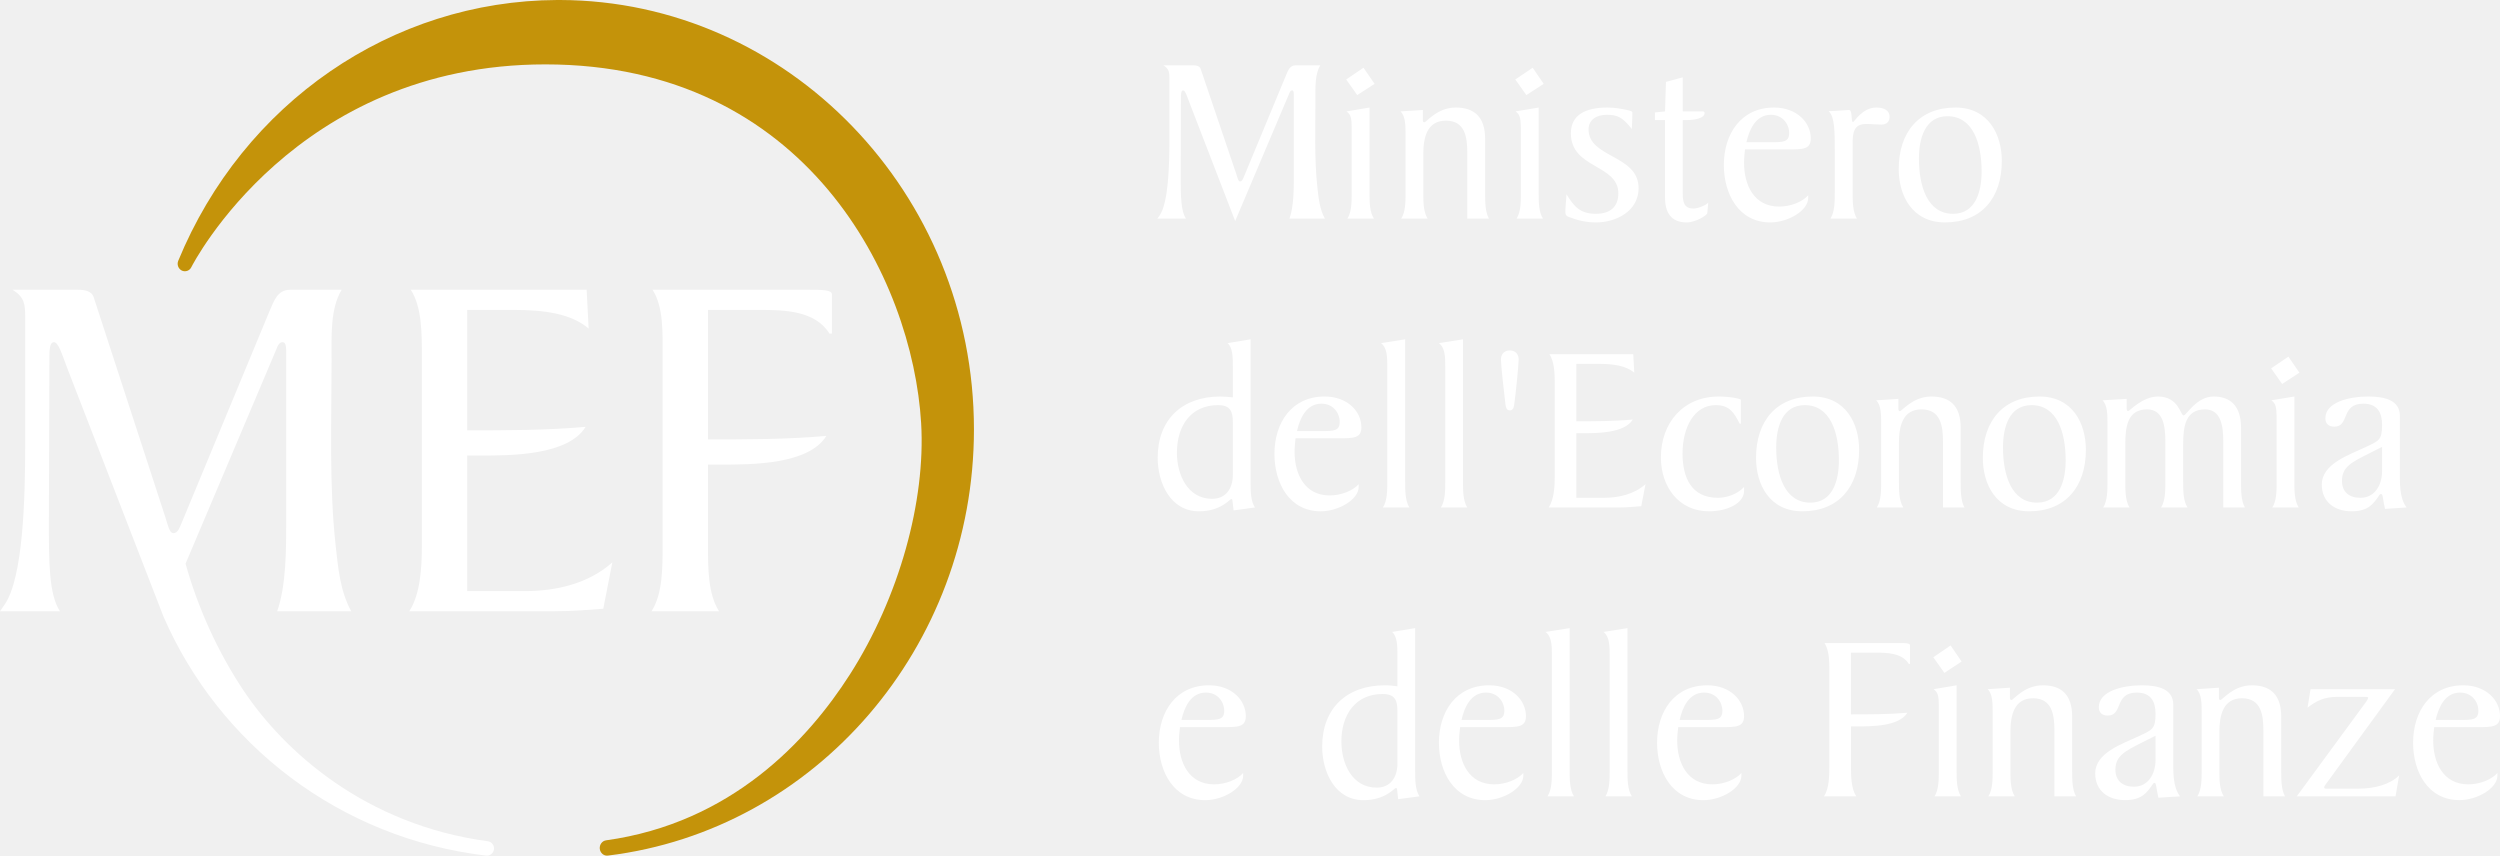
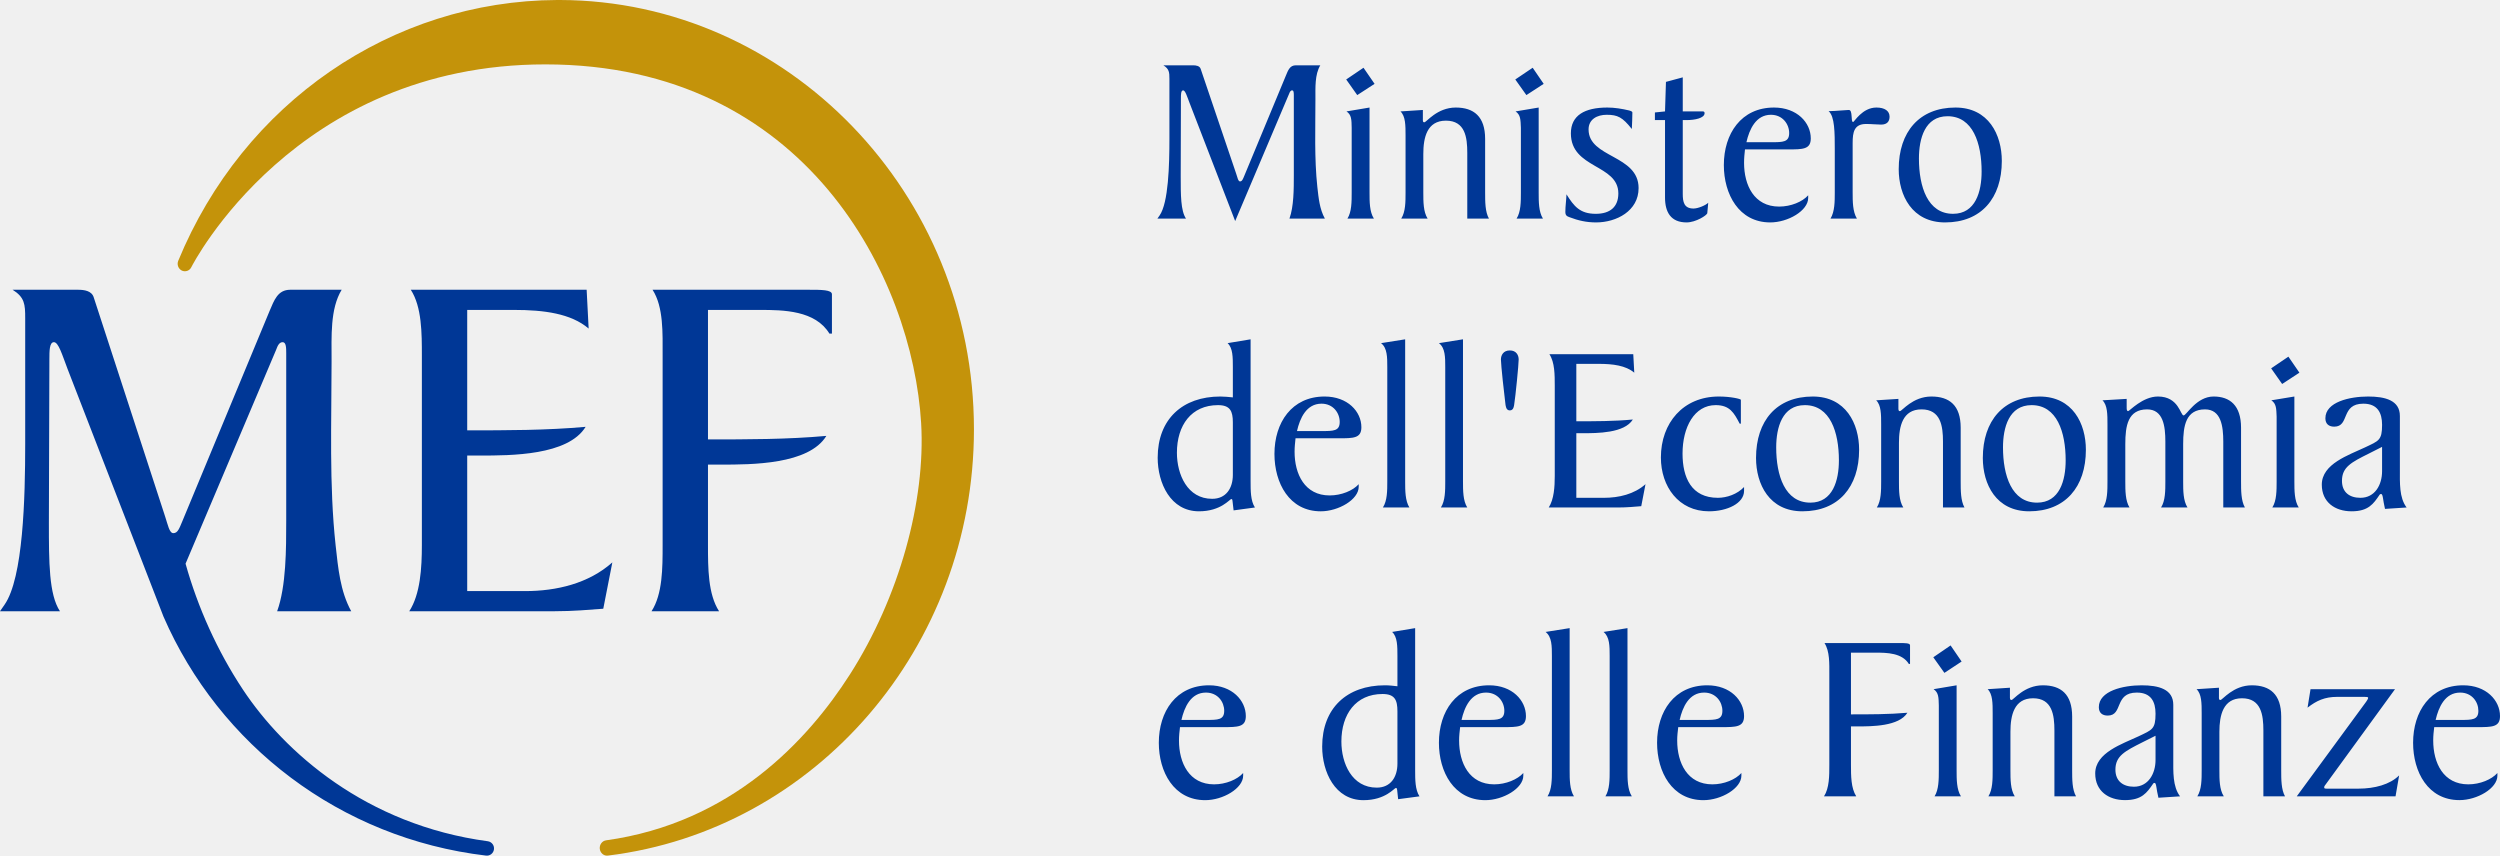
<svg xmlns="http://www.w3.org/2000/svg" version="1.2" width="288.8" height="98.846" xml:space="preserve">
-   <path fill="#FFFFFF" d="M53.972 68.283h6.694c3.61 0 7.334-.873 10.072-3.316L69.69 70.32c-1.573.118-3.493.29-5.59.29H47.279c1.281-1.977 1.455-5.005 1.455-7.625V41.101c0-2.621 0-5.649-1.28-7.628h20.315L68 37.956c-2.037-1.746-5.18-2.154-8.614-2.154h-5.414v13.912c4.482 0 9.198 0 13.68-.407-2.038 3.318-8.616 3.318-12.224 3.318h-1.456zM81.786 62.985c0 2.62 0 5.648 1.28 7.625h-7.8c1.28-1.977 1.28-5.005 1.28-7.625V41.101c0-2.621.117-5.649-1.164-7.628h18.047c1.452 0 2.676 0 2.676.524v4.542h-.29c-1.629-2.68-5.296-2.737-8.033-2.737h-5.996v14.96c4.481 0 9.196 0 13.677-.408-2.034 3.318-8.613 3.318-12.222 3.318h-1.455z" />
+   <path fill="#003796" d="M53.972 68.283h6.694c3.61 0 7.334-.873 10.072-3.316L69.69 70.32c-1.573.118-3.493.29-5.59.29H47.279c1.281-1.977 1.455-5.005 1.455-7.625V41.101c0-2.621 0-5.649-1.28-7.628h20.315L68 37.956c-2.037-1.746-5.18-2.154-8.614-2.154h-5.414v13.912c4.482 0 9.198 0 13.68-.407-2.038 3.318-8.616 3.318-12.224 3.318h-1.456zM81.786 62.985c0 2.62 0 5.648 1.28 7.625h-7.8c1.28-1.977 1.28-5.005 1.28-7.625V41.101c0-2.621.117-5.649-1.164-7.628h18.047c1.452 0 2.676 0 2.676.524v4.542h-.29c-1.629-2.68-5.296-2.737-8.033-2.737h-5.996v14.96c4.481 0 9.196 0 13.677-.408-2.034 3.318-8.613 3.318-12.222 3.318h-1.455z" />
  <path fill="#c4930a" d="M20.59 30.13a.883.883 0 0 0 .412 1.125.822.822 0 0 0 1.099-.389c.116-.234 11.98-23.428 40.897-23.428 30.169 0 42.426 24.784 43.412 41.443.531 8.974-2.52 20.097-8.225 29.027-4.878 7.636-13.724 17.161-28.18 19.168-.455.065-.776.518-.718.99.057.472.47.83.926.774 24.02-2.94 42.297-24.11 42.297-49.24C112.51 22.298 90.984.08 64.7 0h-.335C45.266.08 28.098 11.886 20.589 30.13z" />
-   <path fill="#FFFFFF" d="M18.886 71.23c6.434 14.79 20.372 25.616 37.272 27.61.446.053.85-.282.905-.727a.834.834 0 0 0-.7-.93c-14.098-1.888-23.544-10.346-28.301-17.522-2.963-4.47-5.226-9.523-6.626-14.545l10.465-24.714c.173-.467.349-.874.756-.874.407 0 .407.698.407 1.28v19.327c0 3.26 0 7.567-1.047 10.475h8.556c-1.28-2.327-1.513-5.005-1.803-7.625-.758-6.983-.466-14.26-.466-21.246 0-2.91-.176-6.053 1.165-8.266H33.53c-1.456 0-1.861 1.223-2.386 2.445L21.072 60.193c-.348.814-.523 1.397-1.047 1.397-.465 0-.64-.99-.931-1.863l-8.268-25.38c-.234-.757-1.107-.874-1.805-.874H1.456c1.397.874 1.455 1.688 1.455 3.26v14.552c0 6.288-.234 15.486-2.386 18.57L0 70.611h6.927c-1.28-1.92-1.28-5.703-1.28-10.243l.058-18.92c0-.873 0-1.92.523-1.92.525 0 .932 1.396 1.573 3.084zM152.521 7.545c-.64 1.055-.563 2.559-.563 3.947 0 3.326-.136 6.793.223 10.122.143 1.252.254 2.526.867 3.636h-4.09c.504-1.384.504-3.436.504-4.993v-9.211c0-.276 0-.607-.19-.607-.189 0-.274.185-.362.413l-6.223 14.685-5.263-13.631c-.31-.808-.503-1.467-.75-1.467-.255 0-.255.5-.255.913l-.023 9.015c0 2.169 0 3.976.608 4.883h-3.3l.25-.354c1.03-1.475 1.137-5.852 1.137-8.855v-6.94c0-.753-.032-1.143-.7-1.556h3.444c.34 0 .751.063.866.413l4.101 12.103c.143.417.227.897.442.897.256 0 .343-.285.507-.672l4.803-11.573c.242-.578.444-1.168 1.131-1.168h2.836zM157.511 7.826l1.28 1.86-2.002 1.299-1.276-1.804zm.697 4.597v9.837c0 1.028 0 2.215.504 2.99h-3.054c.488-.775.488-1.962.488-2.99v-7.495c-.016-.947-.016-1.505-.6-1.894zM164.369 12.703v.978c0 .228-.032.447.168.447.25 0 1.468-1.705 3.632-1.705 2.086 0 3.393 1.036 3.393 3.618v6.219c0 1.028 0 2.215.44 2.99H169.5v-7.605c0-1.761-.239-3.707-2.465-3.707-2.194 0-2.614 1.962-2.614 3.85v4.472c0 1.028 0 2.215.498 2.99h-3.048c.498-.775.498-1.962.498-2.99v-6.61c0-1.136 0-2.223-.584-2.779zM177.056 7.826l1.27 1.86-1.998 1.299-1.282-1.804zm.692 4.597v9.837c0 1.028 0 2.215.492 2.99h-3.043c.496-.775.496-1.962.496-2.99v-7.495c-.037-.947-.037-1.505-.615-1.894zM189.29 21.734c0 2.634-2.556 3.96-4.91 3.96-1.111 0-2.064-.216-3.082-.607-.308-.108-.468-.217-.468-.612 0-.662.105-1.334.13-2.028.866 1.387 1.557 2.253 3.387 2.253 1.635 0 2.604-.787 2.604-2.357 0-3.391-5.483-2.834-5.483-6.938 0-2.086 1.604-2.982 4.213-2.982.828 0 1.686.139 2.524.339.084.03.367.082.367.245 0 .508-.035 1.314-.063 1.895-1.08-1.361-1.634-1.642-2.912-1.642-1.078 0-2.086.509-2.086 1.694 0 3.306 5.78 2.914 5.78 6.78zM194.392 8.935v3.936h2.275c.112 0 .247 0 .247.198 0 .59-1.163.803-2.053.803h-.469v8.52c0 .921.135 1.698 1.246 1.698.5 0 1.393-.362 1.697-.669l-.109 1.198c-.027.251-1.336 1.075-2.389 1.075-1.83 0-2.494-1.19-2.494-2.881v-8.94h-1.168v-.882l1.168-.12.108-3.412zM201.58 17.26c-.055.529-.106.974-.106 1.555 0 2.576 1.16 5.05 4.05 5.05 1.358 0 2.692-.552 3.358-1.305v.306c0 1.477-2.338 2.828-4.384 2.828-3.637 0-5.36-3.279-5.36-6.624 0-3.615 2-6.647 5.795-6.647 2.672 0 4.248 1.758 4.248 3.564 0 1.273-.914 1.273-2.637 1.273zm3.029-.832c1.357 0 2.076 0 2.076-1.059 0-1.021-.75-2.11-2.111-2.11-1.739 0-2.492 1.696-2.828 3.169zM211.953 17.313c0-1.973 0-3.885-.713-4.47 1.031-.024 1.992-.14 2.334-.14.498 0 .19 1.393.498 1.393.13 0 1.054-1.673 2.691-1.673.965 0 1.52.396 1.52 1.058 0 .523-.272.912-.969.912-.518 0-1.078-.071-1.746-.071-1.387 0-1.55.968-1.55 2.186v5.718c0 1.035 0 2.22.491 3.024h-3.049c.493-.803.493-1.99.493-3.024v-4.913zM224.703 25.695c-3.832 0-5.364-3.135-5.364-6.158 0-4.302 2.387-7.114 6.553-7.114 3.83 0 5.358 3.142 5.358 6.171 0 4.303-2.385 7.1-6.547 7.1zm.914-.996c2.607 0 3.299-2.579 3.299-4.887 0-3.25-1.002-6.385-3.936-6.385-2.617 0-3.305 2.586-3.305 4.886 0 3.246 1 6.386 3.942 6.386zM142.505 58.96l-.123-1.057c0-.088-.017-.255-.135-.255-.192 0-1.188 1.418-3.742 1.418-3.297 0-4.77-3.268-4.77-6.188 0-4.44 2.856-7.072 7.239-7.072.499 0 .97.054 1.445.1v-3.494c0-1.137 0-2.222-.61-2.773l2.66-.441v16.426c0 1.055 0 2.242.5 3.001zm-.086-10.164c0-1.304-.31-1.995-1.719-1.995-3.08 0-4.743 2.33-4.743 5.5 0 2.516 1.215 5.322 4.07 5.322 1.61 0 2.392-1.225 2.392-2.768zM149.66 50.632c-.053.522-.11.974-.11 1.558 0 2.574 1.168 5.043 4.051 5.043 1.356 0 2.693-.554 3.356-1.301v.305c0 1.471-2.334 2.83-4.383 2.83-3.639 0-5.35-3.27-5.35-6.63 0-3.607 1.992-6.632 5.795-6.632 2.66 0 4.248 1.74 4.248 3.55 0 1.277-.916 1.277-2.644 1.277zm3.023-.836c1.363 0 2.08 0 2.08-1.054 0-1.027-.746-2.11-2.101-2.11-1.752 0-2.5 1.686-2.834 3.164zM159.751 58.626c.508-.777.508-1.974.508-3.002V42.412c0-1.138 0-2.222-.722-2.772l2.787-.442v16.426c0 1.028 0 2.225.49 3.002zM166.45 58.626c.505-.777.505-1.974.505-3.002V42.412c0-1.138 0-2.222-.73-2.772l2.78-.442v16.426c0 1.028 0 2.225.495 3.002zM173.914 46.739c-.133-.984-.528-4.636-.528-5.21 0-.496.283-1.047 1.028-1.047.748 0 1.023.55 1.023 1.046 0 .575-.36 4.227-.518 5.21-.027.137-.054.673-.505.673-.448 0-.467-.536-.5-.672zM182.097 57.507h3.194c1.712 0 3.5-.414 4.798-1.575l-.492 2.543c-.754.061-1.672.15-2.672.15h-8.015c.609-.951.695-2.388.695-3.639V44.558c0-1.258 0-2.698-.615-3.638h9.685l.116 2.133c-.977-.831-2.473-1.02-4.106-1.02h-2.588v6.633c2.135 0 4.393 0 6.528-.204-.973 1.583-4.106 1.583-5.83 1.583h-.698zM201.105 48.945h-.135c-.666-1.28-1.16-2.145-2.773-2.145-2.475 0-3.83 2.555-3.83 5.6 0 2.776 1.025 5.107 4.08 5.107 1.025 0 2.244-.413 3.027-1.248v.445c0 1.442-1.943 2.362-4.058 2.362-3.493 0-5.55-2.856-5.55-6.218 0-3.996 2.583-7.042 6.69-7.042 1.363 0 2.549.273 2.549.38zM208.214 59.066c-3.828 0-5.357-3.134-5.357-6.163 0-4.304 2.38-7.097 6.553-7.097 3.822 0 5.355 3.138 5.355 6.152 0 4.302-2.389 7.108-6.55 7.108zm.916-1c2.604 0 3.3-2.58 3.3-4.885 0-3.251-.999-6.38-3.936-6.38-2.614 0-3.307 2.587-3.307 4.88 0 3.243 1 6.384 3.943 6.384zM219.304 46.079v.968c0 .225-.02.446.174.446.248 0 1.47-1.687 3.633-1.687 2.084 0 3.387 1.015 3.387 3.607v6.211c0 1.028 0 2.225.439 3.001h-2.484v-7.613c0-1.77-.252-3.721-2.479-3.721-2.197 0-2.607 1.977-2.607 3.863v4.47c0 1.028 0 2.225.504 3.001h-3.06c.5-.776.5-1.973.5-3.001v-6.599c0-1.145 0-2.225-.575-2.781zM234.416 59.066c-3.834 0-5.36-3.134-5.36-6.163 0-4.304 2.389-7.097 6.545-7.097 3.836 0 5.36 3.13 5.36 6.152 0 4.302-2.391 7.108-6.545 7.108zm.902-1c2.619 0 3.307-2.58 3.307-4.885 0-3.251-.993-6.38-3.936-6.38-2.613 0-3.303 2.587-3.303 4.88 0 3.243.998 6.384 3.932 6.384zM243.455 49.024c0-1.145 0-2.223-.577-2.78l2.795-.165v.968c0 .225 0 .445.172.445.158 0 1.66-1.687 3.44-1.687 2.418 0 2.586 2.185 2.965 2.185.33 0 1.476-2.185 3.468-2.185 1.865 0 3.168 1.016 3.168 3.608v6.211c0 1.028 0 2.225.446 3.002h-2.499v-7.614c0-1.77-.25-3.72-2.107-3.72-2.223 0-2.527 1.897-2.527 4.008v4.324c0 1.028 0 2.225.502 3.002h-3.057c.498-.777.498-1.974.498-3.002v-4.612c0-1.77-.242-3.72-2.105-3.72-2.225 0-2.522 1.897-2.522 4.008v4.324c0 1.028 0 2.225.488 3.002h-3.043c.495-.777.495-1.974.495-3.002zM264.355 41.2l1.273 1.852-1.994 1.306-1.271-1.806zm.691 4.605v9.819c0 1.028 0 2.225.506 3.001h-3.054c.498-.776.498-1.973.498-3.001v-7.497c-.036-.938-.036-1.494-.612-1.883zM275.515 58.788c-.25-1.028-.22-1.72-.447-1.72-.115 0-.145.051-.176.084-.71 1.05-1.29 1.914-3.238 1.914-1.92 0-3.44-1.055-3.44-3.08 0-2.412 3.127-3.417 4.994-4.304 1.579-.753 1.97-.801 1.97-2.605 0-1.391-.528-2.444-2.165-2.444-2.637 0-1.553 2.655-3.361 2.655-.606 0-1.024-.298-1.024-.97 0-1.88 2.797-2.512 4.94-2.512 1.967 0 3.666.438 3.666 2.243v6.101c0 1.648-.086 3.332.777 4.475l-2.496.163zm-2.84-1.281c1.67 0 2.502-1.487 2.502-3.074v-2.81l-1.5.76c-2.052 1.02-3.133 1.574-3.133 3.162 0 1.33.881 1.962 2.131 1.962zM136.312 83.998c-.059.53-.116.969-.116 1.546 0 2.585 1.174 5.064 4.058 5.064 1.354 0 2.69-.56 3.355-1.31v.307c0 1.467-2.329 2.83-4.381 2.83-3.633 0-5.362-3.272-5.362-6.631 0-3.612 2.005-6.638 5.803-6.638 2.658 0 4.248 1.751 4.248 3.555 0 1.277-.914 1.277-2.637 1.277zm3.025-.832c1.364 0 2.084 0 2.084-1.057 0-1.023-.747-2.102-2.112-2.102-1.747 0-2.493 1.687-2.83 3.159zM161.513 92.323l-.113-1.057c0-.078-.031-.245-.14-.245-.192 0-1.198 1.415-3.749 1.415-3.303 0-4.773-3.274-4.773-6.19 0-4.44 2.857-7.08 7.25-7.08.496 0 .967.057 1.443.112v-3.494c0-1.141 0-2.221-.613-2.783l2.66-.44v16.441c0 1.046 0 2.24.502 2.991zm-.082-10.154c0-1.307-.305-1.997-1.722-1.997-3.084 0-4.752 2.34-4.752 5.492 0 2.528 1.222 5.324 4.084 5.324 1.607 0 2.39-1.224 2.39-2.771zM168.673 83.998c-.056.53-.117.969-.117 1.546 0 2.585 1.164 5.064 4.057 5.064 1.353 0 2.687-.56 3.361-1.31v.307c0 1.467-2.342 2.83-4.383 2.83-3.644 0-5.367-3.272-5.367-6.631 0-3.612 2.004-6.638 5.803-6.638 2.668 0 4.25 1.751 4.25 3.555 0 1.277-.918 1.277-2.645 1.277zm3.02-.832c1.361 0 2.088 0 2.088-1.057 0-1.023-.754-2.102-2.117-2.102-1.745 0-2.497 1.687-2.827 3.159zM178.769 91.993c.506-.784.506-1.969.506-2.99V75.785c0-1.142 0-2.222-.729-2.784l2.78-.44v16.442c0 1.021 0 2.206.498 2.99zM185.458 91.993c.49-.784.49-1.969.49-2.99V75.785c0-1.142 0-2.222-.708-2.784l2.767-.44v16.434c0 1.03 0 2.214.502 2.998zM193.869 83.998c-.059.53-.12.969-.12 1.546 0 2.585 1.17 5.064 4.063 5.064 1.354 0 2.688-.56 3.354-1.31v.307c0 1.467-2.325 2.83-4.387 2.83-3.633 0-5.354-3.272-5.354-6.631 0-3.612 2-6.638 5.801-6.638 2.666 0 4.248 1.751 4.248 3.555 0 1.277-.92 1.277-2.633 1.277zm3.025-.832c1.357 0 2.076 0 2.076-1.057 0-1.023-.75-2.102-2.107-2.102-1.75 0-2.498 1.687-2.83 3.159zM213.824 88.356c0 1.25 0 2.692.61 3.637h-3.727c.617-.945.617-2.388.617-3.637V77.924c0-1.25.056-2.697-.56-3.64h8.603c.699 0 1.28 0 1.28.255v2.155h-.14c-.78-1.267-2.525-1.3-3.834-1.3h-2.85v7.13c2.13 0 4.38 0 6.52-.187-.976 1.579-4.107 1.579-5.836 1.579h-.683zM225.332 74.56l1.273 1.86-1.988 1.31-1.282-1.802zm.695 4.607v9.827c0 1.03 0 2.215.502 3h-3.049c.492-.785.492-1.97.492-3v-7.492c-.023-.942-.023-1.494-.605-1.888zM232.187 79.445v.967c0 .235-.023.45.18.45.238 0 1.455-1.695 3.625-1.695 2.088 0 3.383 1.03 3.383 3.608v6.22c0 1.03 0 2.214.449 2.998h-2.498v-7.605c0-1.78-.254-3.724-2.465-3.724-2.194 0-2.615 1.979-2.615 3.863v4.467c0 1.03 0 2.215.5 3h-3.047c.494-.785.494-1.97.494-3v-6.602c0-1.136 0-2.22-.58-2.778zM249.341 92.155c-.254-1.016-.224-1.712-.441-1.712-.11 0-.143.05-.166.081-.725 1.056-1.307 1.905-3.252 1.905-1.912 0-3.443-1.047-3.443-3.078 0-2.409 3.136-3.409 5.002-4.29 1.578-.756 1.966-.81 1.966-2.614 0-1.392-.525-2.44-2.164-2.44-2.635 0-1.552 2.656-3.36 2.656-.605 0-1.026-.3-1.026-.97 0-1.885 2.812-2.526 4.947-2.526 1.967 0 3.654.447 3.654 2.248v6.108c0 1.64-.084 3.33.783 4.47l-2.5.162zm-2.828-1.273c1.656 0 2.494-1.505 2.494-3.08v-2.809l-1.502.752c-2.045 1.03-3.132 1.583-3.132 3.168 0 1.328.896 1.969 2.14 1.969zM256.333 79.445v.967c0 .235-.033.45.168.45.252 0 1.47-1.695 3.627-1.695 2.088 0 3.397 1.03 3.397 3.608v6.22c0 1.03 0 2.214.441 2.998h-2.5v-7.605c0-1.78-.248-3.724-2.474-3.724-2.184 0-2.608 1.979-2.608 3.863v4.467c0 1.03 0 2.215.51 3h-3.059c.502-.785.502-1.97.502-3v-6.602c0-1.136 0-2.22-.593-2.778zM276.673 79.614l-8.043 11.048c-.06.078-.14.162-.14.302 0 .14.111.14.332.14h3.63c1.864 0 3.64-.477 4.696-1.53l-.416 2.42H265.32l8.027-10.94c.11-.164.22-.333.22-.439 0-.113-.19-.113-.44-.113h-3.143c-1.44 0-2.385.443-3.416 1.247l.344-2.135zM281.2 83.998c-.062.53-.115.969-.115 1.546 0 2.585 1.16 5.064 4.053 5.064 1.36 0 2.694-.56 3.362-1.31v.307c0 1.467-2.33 2.824-4.39 2.824-3.632 0-5.349-3.266-5.349-6.625 0-3.612 1.998-6.638 5.79-6.638 2.667 0 4.25 1.751 4.25 3.555 0 1.277-.915 1.277-2.632 1.277zm3.022-.832c1.361 0 2.08 0 2.08-1.057 0-1.023-.744-2.102-2.105-2.102-1.752 0-2.492 1.687-2.832 3.159z" />
+   <path fill="#003796" d="M18.886 71.23c6.434 14.79 20.372 25.616 37.272 27.61.446.053.85-.282.905-.727a.834.834 0 0 0-.7-.93c-14.098-1.888-23.544-10.346-28.301-17.522-2.963-4.47-5.226-9.523-6.626-14.545l10.465-24.714c.173-.467.349-.874.756-.874.407 0 .407.698.407 1.28v19.327c0 3.26 0 7.567-1.047 10.475h8.556c-1.28-2.327-1.513-5.005-1.803-7.625-.758-6.983-.466-14.26-.466-21.246 0-2.91-.176-6.053 1.165-8.266H33.53c-1.456 0-1.861 1.223-2.386 2.445L21.072 60.193c-.348.814-.523 1.397-1.047 1.397-.465 0-.64-.99-.931-1.863l-8.268-25.38c-.234-.757-1.107-.874-1.805-.874H1.456c1.397.874 1.455 1.688 1.455 3.26v14.552c0 6.288-.234 15.486-2.386 18.57L0 70.611h6.927c-1.28-1.92-1.28-5.703-1.28-10.243l.058-18.92c0-.873 0-1.92.523-1.92.525 0 .932 1.396 1.573 3.084zM152.521 7.545c-.64 1.055-.563 2.559-.563 3.947 0 3.326-.136 6.793.223 10.122.143 1.252.254 2.526.867 3.636h-4.09c.504-1.384.504-3.436.504-4.993v-9.211c0-.276 0-.607-.19-.607-.189 0-.274.185-.362.413l-6.223 14.685-5.263-13.631c-.31-.808-.503-1.467-.75-1.467-.255 0-.255.5-.255.913l-.023 9.015c0 2.169 0 3.976.608 4.883h-3.3l.25-.354c1.03-1.475 1.137-5.852 1.137-8.855v-6.94c0-.753-.032-1.143-.7-1.556h3.444c.34 0 .751.063.866.413l4.101 12.103c.143.417.227.897.442.897.256 0 .343-.285.507-.672l4.803-11.573c.242-.578.444-1.168 1.131-1.168h2.836zM157.511 7.826l1.28 1.86-2.002 1.299-1.276-1.804zm.697 4.597v9.837c0 1.028 0 2.215.504 2.99h-3.054c.488-.775.488-1.962.488-2.99v-7.495c-.016-.947-.016-1.505-.6-1.894zM164.369 12.703v.978c0 .228-.032.447.168.447.25 0 1.468-1.705 3.632-1.705 2.086 0 3.393 1.036 3.393 3.618v6.219c0 1.028 0 2.215.44 2.99H169.5v-7.605c0-1.761-.239-3.707-2.465-3.707-2.194 0-2.614 1.962-2.614 3.85v4.472c0 1.028 0 2.215.498 2.99h-3.048c.498-.775.498-1.962.498-2.99v-6.61c0-1.136 0-2.223-.584-2.779zM177.056 7.826l1.27 1.86-1.998 1.299-1.282-1.804zm.692 4.597v9.837c0 1.028 0 2.215.492 2.99h-3.043c.496-.775.496-1.962.496-2.99v-7.495c-.037-.947-.037-1.505-.615-1.894zM189.29 21.734c0 2.634-2.556 3.96-4.91 3.96-1.111 0-2.064-.216-3.082-.607-.308-.108-.468-.217-.468-.612 0-.662.105-1.334.13-2.028.866 1.387 1.557 2.253 3.387 2.253 1.635 0 2.604-.787 2.604-2.357 0-3.391-5.483-2.834-5.483-6.938 0-2.086 1.604-2.982 4.213-2.982.828 0 1.686.139 2.524.339.084.03.367.082.367.245 0 .508-.035 1.314-.063 1.895-1.08-1.361-1.634-1.642-2.912-1.642-1.078 0-2.086.509-2.086 1.694 0 3.306 5.78 2.914 5.78 6.78zM194.392 8.935v3.936h2.275c.112 0 .247 0 .247.198 0 .59-1.163.803-2.053.803h-.469v8.52c0 .921.135 1.698 1.246 1.698.5 0 1.393-.362 1.697-.669l-.109 1.198c-.027.251-1.336 1.075-2.389 1.075-1.83 0-2.494-1.19-2.494-2.881v-8.94h-1.168v-.882l1.168-.12.108-3.412zM201.58 17.26c-.055.529-.106.974-.106 1.555 0 2.576 1.16 5.05 4.05 5.05 1.358 0 2.692-.552 3.358-1.305v.306c0 1.477-2.338 2.828-4.384 2.828-3.637 0-5.36-3.279-5.36-6.624 0-3.615 2-6.647 5.795-6.647 2.672 0 4.248 1.758 4.248 3.564 0 1.273-.914 1.273-2.637 1.273zm3.029-.832c1.357 0 2.076 0 2.076-1.059 0-1.021-.75-2.11-2.111-2.11-1.739 0-2.492 1.696-2.828 3.169zM211.953 17.313c0-1.973 0-3.885-.713-4.47 1.031-.024 1.992-.14 2.334-.14.498 0 .19 1.393.498 1.393.13 0 1.054-1.673 2.691-1.673.965 0 1.52.396 1.52 1.058 0 .523-.272.912-.969.912-.518 0-1.078-.071-1.746-.071-1.387 0-1.55.968-1.55 2.186v5.718c0 1.035 0 2.22.491 3.024h-3.049c.493-.803.493-1.99.493-3.024v-4.913zM224.703 25.695c-3.832 0-5.364-3.135-5.364-6.158 0-4.302 2.387-7.114 6.553-7.114 3.83 0 5.358 3.142 5.358 6.171 0 4.303-2.385 7.1-6.547 7.1zm.914-.996c2.607 0 3.299-2.579 3.299-4.887 0-3.25-1.002-6.385-3.936-6.385-2.617 0-3.305 2.586-3.305 4.886 0 3.246 1 6.386 3.942 6.386zM142.505 58.96l-.123-1.057c0-.088-.017-.255-.135-.255-.192 0-1.188 1.418-3.742 1.418-3.297 0-4.77-3.268-4.77-6.188 0-4.44 2.856-7.072 7.239-7.072.499 0 .97.054 1.445.1v-3.494c0-1.137 0-2.222-.61-2.773l2.66-.441v16.426c0 1.055 0 2.242.5 3.001zm-.086-10.164c0-1.304-.31-1.995-1.719-1.995-3.08 0-4.743 2.33-4.743 5.5 0 2.516 1.215 5.322 4.07 5.322 1.61 0 2.392-1.225 2.392-2.768zM149.66 50.632c-.053.522-.11.974-.11 1.558 0 2.574 1.168 5.043 4.051 5.043 1.356 0 2.693-.554 3.356-1.301v.305c0 1.471-2.334 2.83-4.383 2.83-3.639 0-5.35-3.27-5.35-6.63 0-3.607 1.992-6.632 5.795-6.632 2.66 0 4.248 1.74 4.248 3.55 0 1.277-.916 1.277-2.644 1.277zm3.023-.836c1.363 0 2.08 0 2.08-1.054 0-1.027-.746-2.11-2.101-2.11-1.752 0-2.5 1.686-2.834 3.164zM159.751 58.626c.508-.777.508-1.974.508-3.002V42.412c0-1.138 0-2.222-.722-2.772l2.787-.442v16.426c0 1.028 0 2.225.49 3.002zM166.45 58.626c.505-.777.505-1.974.505-3.002V42.412c0-1.138 0-2.222-.73-2.772l2.78-.442v16.426c0 1.028 0 2.225.495 3.002zM173.914 46.739c-.133-.984-.528-4.636-.528-5.21 0-.496.283-1.047 1.028-1.047.748 0 1.023.55 1.023 1.046 0 .575-.36 4.227-.518 5.21-.027.137-.054.673-.505.673-.448 0-.467-.536-.5-.672zM182.097 57.507h3.194c1.712 0 3.5-.414 4.798-1.575l-.492 2.543c-.754.061-1.672.15-2.672.15h-8.015c.609-.951.695-2.388.695-3.639V44.558c0-1.258 0-2.698-.615-3.638h9.685l.116 2.133c-.977-.831-2.473-1.02-4.106-1.02h-2.588v6.633c2.135 0 4.393 0 6.528-.204-.973 1.583-4.106 1.583-5.83 1.583h-.698zM201.105 48.945h-.135c-.666-1.28-1.16-2.145-2.773-2.145-2.475 0-3.83 2.555-3.83 5.6 0 2.776 1.025 5.107 4.08 5.107 1.025 0 2.244-.413 3.027-1.248v.445c0 1.442-1.943 2.362-4.058 2.362-3.493 0-5.55-2.856-5.55-6.218 0-3.996 2.583-7.042 6.69-7.042 1.363 0 2.549.273 2.549.38zM208.214 59.066c-3.828 0-5.357-3.134-5.357-6.163 0-4.304 2.38-7.097 6.553-7.097 3.822 0 5.355 3.138 5.355 6.152 0 4.302-2.389 7.108-6.55 7.108zm.916-1c2.604 0 3.3-2.58 3.3-4.885 0-3.251-.999-6.38-3.936-6.38-2.614 0-3.307 2.587-3.307 4.88 0 3.243 1 6.384 3.943 6.384zM219.304 46.079v.968c0 .225-.02.446.174.446.248 0 1.47-1.687 3.633-1.687 2.084 0 3.387 1.015 3.387 3.607v6.211c0 1.028 0 2.225.439 3.001h-2.484v-7.613c0-1.77-.252-3.721-2.479-3.721-2.197 0-2.607 1.977-2.607 3.863v4.47c0 1.028 0 2.225.504 3.001h-3.06c.5-.776.5-1.973.5-3.001v-6.599c0-1.145 0-2.225-.575-2.781zM234.416 59.066c-3.834 0-5.36-3.134-5.36-6.163 0-4.304 2.389-7.097 6.545-7.097 3.836 0 5.36 3.13 5.36 6.152 0 4.302-2.391 7.108-6.545 7.108zm.902-1c2.619 0 3.307-2.58 3.307-4.885 0-3.251-.993-6.38-3.936-6.38-2.613 0-3.303 2.587-3.303 4.88 0 3.243.998 6.384 3.932 6.384zM243.455 49.024c0-1.145 0-2.223-.577-2.78l2.795-.165v.968c0 .225 0 .445.172.445.158 0 1.66-1.687 3.44-1.687 2.418 0 2.586 2.185 2.965 2.185.33 0 1.476-2.185 3.468-2.185 1.865 0 3.168 1.016 3.168 3.608v6.211c0 1.028 0 2.225.446 3.002h-2.499v-7.614c0-1.77-.25-3.72-2.107-3.72-2.223 0-2.527 1.897-2.527 4.008v4.324c0 1.028 0 2.225.502 3.002h-3.057c.498-.777.498-1.974.498-3.002v-4.612c0-1.77-.242-3.72-2.105-3.72-2.225 0-2.522 1.897-2.522 4.008v4.324c0 1.028 0 2.225.488 3.002h-3.043c.495-.777.495-1.974.495-3.002zM264.355 41.2l1.273 1.852-1.994 1.306-1.271-1.806zm.691 4.605v9.819c0 1.028 0 2.225.506 3.001h-3.054c.498-.776.498-1.973.498-3.001v-7.497c-.036-.938-.036-1.494-.612-1.883zM275.515 58.788c-.25-1.028-.22-1.72-.447-1.72-.115 0-.145.051-.176.084-.71 1.05-1.29 1.914-3.238 1.914-1.92 0-3.44-1.055-3.44-3.08 0-2.412 3.127-3.417 4.994-4.304 1.579-.753 1.97-.801 1.97-2.605 0-1.391-.528-2.444-2.165-2.444-2.637 0-1.553 2.655-3.361 2.655-.606 0-1.024-.298-1.024-.97 0-1.88 2.797-2.512 4.94-2.512 1.967 0 3.666.438 3.666 2.243v6.101c0 1.648-.086 3.332.777 4.475l-2.496.163zm-2.84-1.281c1.67 0 2.502-1.487 2.502-3.074v-2.81l-1.5.76c-2.052 1.02-3.133 1.574-3.133 3.162 0 1.33.881 1.962 2.131 1.962zM136.312 83.998c-.059.53-.116.969-.116 1.546 0 2.585 1.174 5.064 4.058 5.064 1.354 0 2.69-.56 3.355-1.31v.307c0 1.467-2.329 2.83-4.381 2.83-3.633 0-5.362-3.272-5.362-6.631 0-3.612 2.005-6.638 5.803-6.638 2.658 0 4.248 1.751 4.248 3.555 0 1.277-.914 1.277-2.637 1.277zm3.025-.832c1.364 0 2.084 0 2.084-1.057 0-1.023-.747-2.102-2.112-2.102-1.747 0-2.493 1.687-2.83 3.159zM161.513 92.323l-.113-1.057c0-.078-.031-.245-.14-.245-.192 0-1.198 1.415-3.749 1.415-3.303 0-4.773-3.274-4.773-6.19 0-4.44 2.857-7.08 7.25-7.08.496 0 .967.057 1.443.112v-3.494c0-1.141 0-2.221-.613-2.783l2.66-.44v16.441c0 1.046 0 2.24.502 2.991zm-.082-10.154c0-1.307-.305-1.997-1.722-1.997-3.084 0-4.752 2.34-4.752 5.492 0 2.528 1.222 5.324 4.084 5.324 1.607 0 2.39-1.224 2.39-2.771zM168.673 83.998c-.056.53-.117.969-.117 1.546 0 2.585 1.164 5.064 4.057 5.064 1.353 0 2.687-.56 3.361-1.31v.307c0 1.467-2.342 2.83-4.383 2.83-3.644 0-5.367-3.272-5.367-6.631 0-3.612 2.004-6.638 5.803-6.638 2.668 0 4.25 1.751 4.25 3.555 0 1.277-.918 1.277-2.645 1.277zm3.02-.832c1.361 0 2.088 0 2.088-1.057 0-1.023-.754-2.102-2.117-2.102-1.745 0-2.497 1.687-2.827 3.159zM178.769 91.993c.506-.784.506-1.969.506-2.99V75.785c0-1.142 0-2.222-.729-2.784l2.78-.44v16.442c0 1.021 0 2.206.498 2.99zM185.458 91.993c.49-.784.49-1.969.49-2.99V75.785c0-1.142 0-2.222-.708-2.784l2.767-.44v16.434c0 1.03 0 2.214.502 2.998zM193.869 83.998c-.059.53-.12.969-.12 1.546 0 2.585 1.17 5.064 4.063 5.064 1.354 0 2.688-.56 3.354-1.31v.307c0 1.467-2.325 2.83-4.387 2.83-3.633 0-5.354-3.272-5.354-6.631 0-3.612 2-6.638 5.801-6.638 2.666 0 4.248 1.751 4.248 3.555 0 1.277-.92 1.277-2.633 1.277zm3.025-.832c1.357 0 2.076 0 2.076-1.057 0-1.023-.75-2.102-2.107-2.102-1.75 0-2.498 1.687-2.83 3.159zM213.824 88.356c0 1.25 0 2.692.61 3.637h-3.727c.617-.945.617-2.388.617-3.637V77.924c0-1.25.056-2.697-.56-3.64h8.603c.699 0 1.28 0 1.28.255v2.155h-.14c-.78-1.267-2.525-1.3-3.834-1.3h-2.85v7.13c2.13 0 4.38 0 6.52-.187-.976 1.579-4.107 1.579-5.836 1.579h-.683zM225.332 74.56l1.273 1.86-1.988 1.31-1.282-1.802zm.695 4.607v9.827c0 1.03 0 2.215.502 3h-3.049c.492-.785.492-1.97.492-3v-7.492c-.023-.942-.023-1.494-.605-1.888zM232.187 79.445v.967c0 .235-.023.45.18.45.238 0 1.455-1.695 3.625-1.695 2.088 0 3.383 1.03 3.383 3.608v6.22c0 1.03 0 2.214.449 2.998h-2.498v-7.605c0-1.78-.254-3.724-2.465-3.724-2.194 0-2.615 1.979-2.615 3.863v4.467c0 1.03 0 2.215.5 3h-3.047c.494-.785.494-1.97.494-3v-6.602c0-1.136 0-2.22-.58-2.778zM249.341 92.155c-.254-1.016-.224-1.712-.441-1.712-.11 0-.143.05-.166.081-.725 1.056-1.307 1.905-3.252 1.905-1.912 0-3.443-1.047-3.443-3.078 0-2.409 3.136-3.409 5.002-4.29 1.578-.756 1.966-.81 1.966-2.614 0-1.392-.525-2.44-2.164-2.44-2.635 0-1.552 2.656-3.36 2.656-.605 0-1.026-.3-1.026-.97 0-1.885 2.812-2.526 4.947-2.526 1.967 0 3.654.447 3.654 2.248v6.108c0 1.64-.084 3.33.783 4.47l-2.5.162zm-2.828-1.273c1.656 0 2.494-1.505 2.494-3.08v-2.809l-1.502.752c-2.045 1.03-3.132 1.583-3.132 3.168 0 1.328.896 1.969 2.14 1.969zM256.333 79.445v.967c0 .235-.033.45.168.45.252 0 1.47-1.695 3.627-1.695 2.088 0 3.397 1.03 3.397 3.608v6.22c0 1.03 0 2.214.441 2.998h-2.5v-7.605c0-1.78-.248-3.724-2.474-3.724-2.184 0-2.608 1.979-2.608 3.863v4.467c0 1.03 0 2.215.51 3h-3.059c.502-.785.502-1.97.502-3v-6.602c0-1.136 0-2.22-.593-2.778zM276.673 79.614l-8.043 11.048c-.06.078-.14.162-.14.302 0 .14.111.14.332.14h3.63c1.864 0 3.64-.477 4.696-1.53l-.416 2.42H265.32l8.027-10.94c.11-.164.22-.333.22-.439 0-.113-.19-.113-.44-.113h-3.143c-1.44 0-2.385.443-3.416 1.247l.344-2.135zM281.2 83.998c-.062.53-.115.969-.115 1.546 0 2.585 1.16 5.064 4.053 5.064 1.36 0 2.694-.56 3.362-1.31v.307c0 1.467-2.33 2.824-4.39 2.824-3.632 0-5.349-3.266-5.349-6.625 0-3.612 1.998-6.638 5.79-6.638 2.667 0 4.25 1.751 4.25 3.555 0 1.277-.915 1.277-2.632 1.277zm3.022-.832c1.361 0 2.08 0 2.08-1.057 0-1.023-.744-2.102-2.105-2.102-1.752 0-2.492 1.687-2.832 3.159z" />
</svg>
